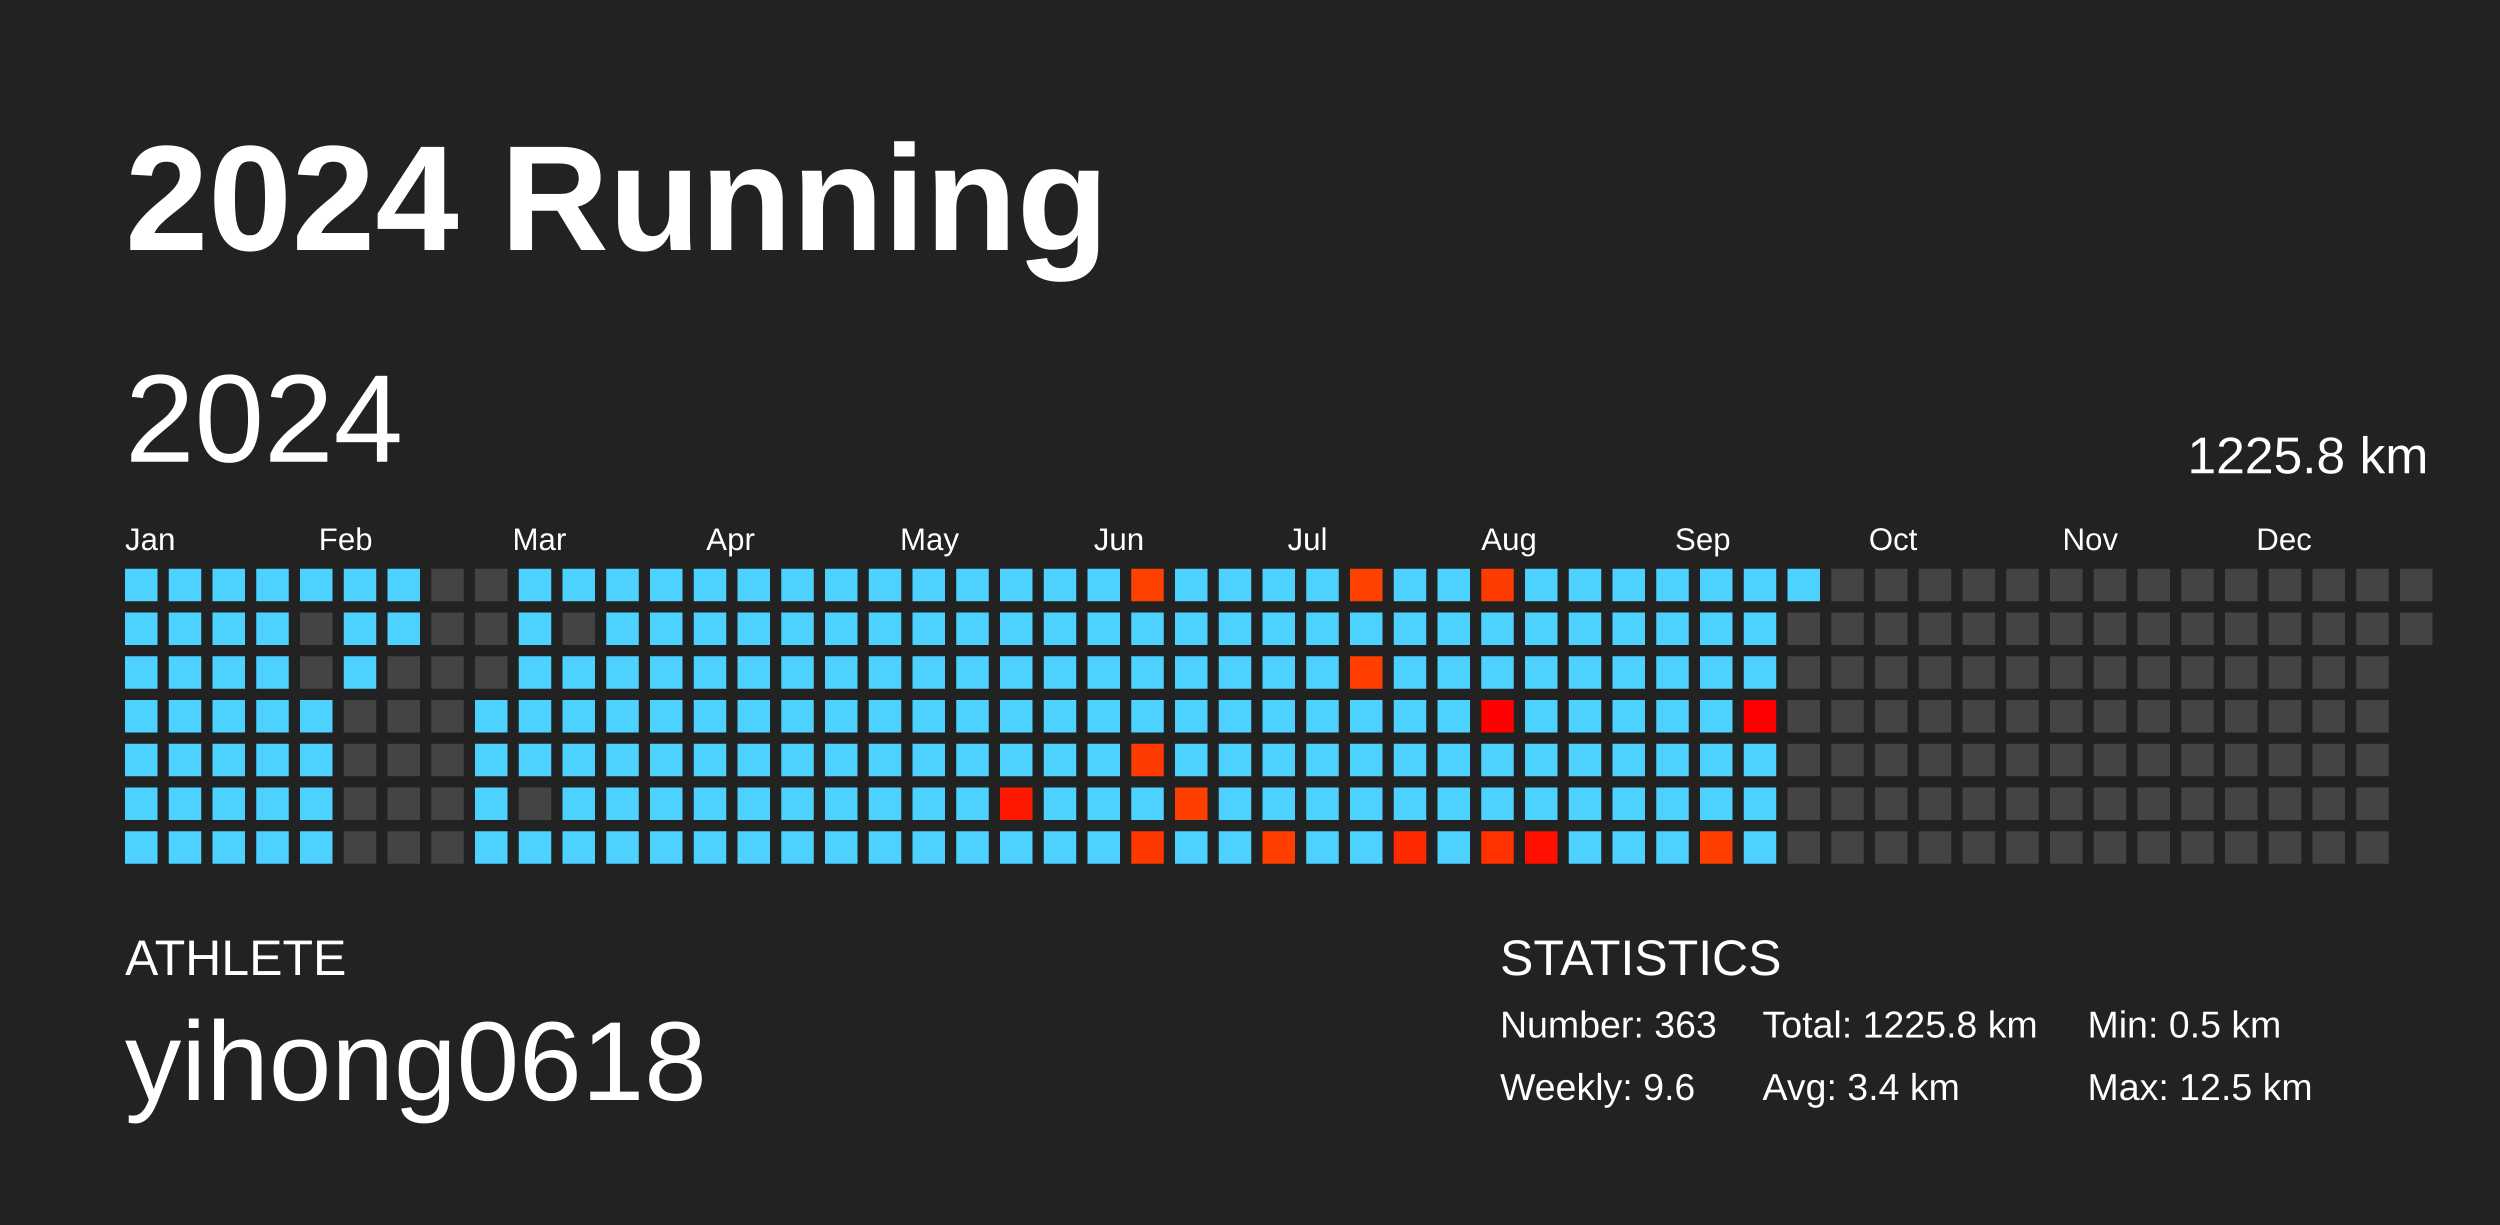
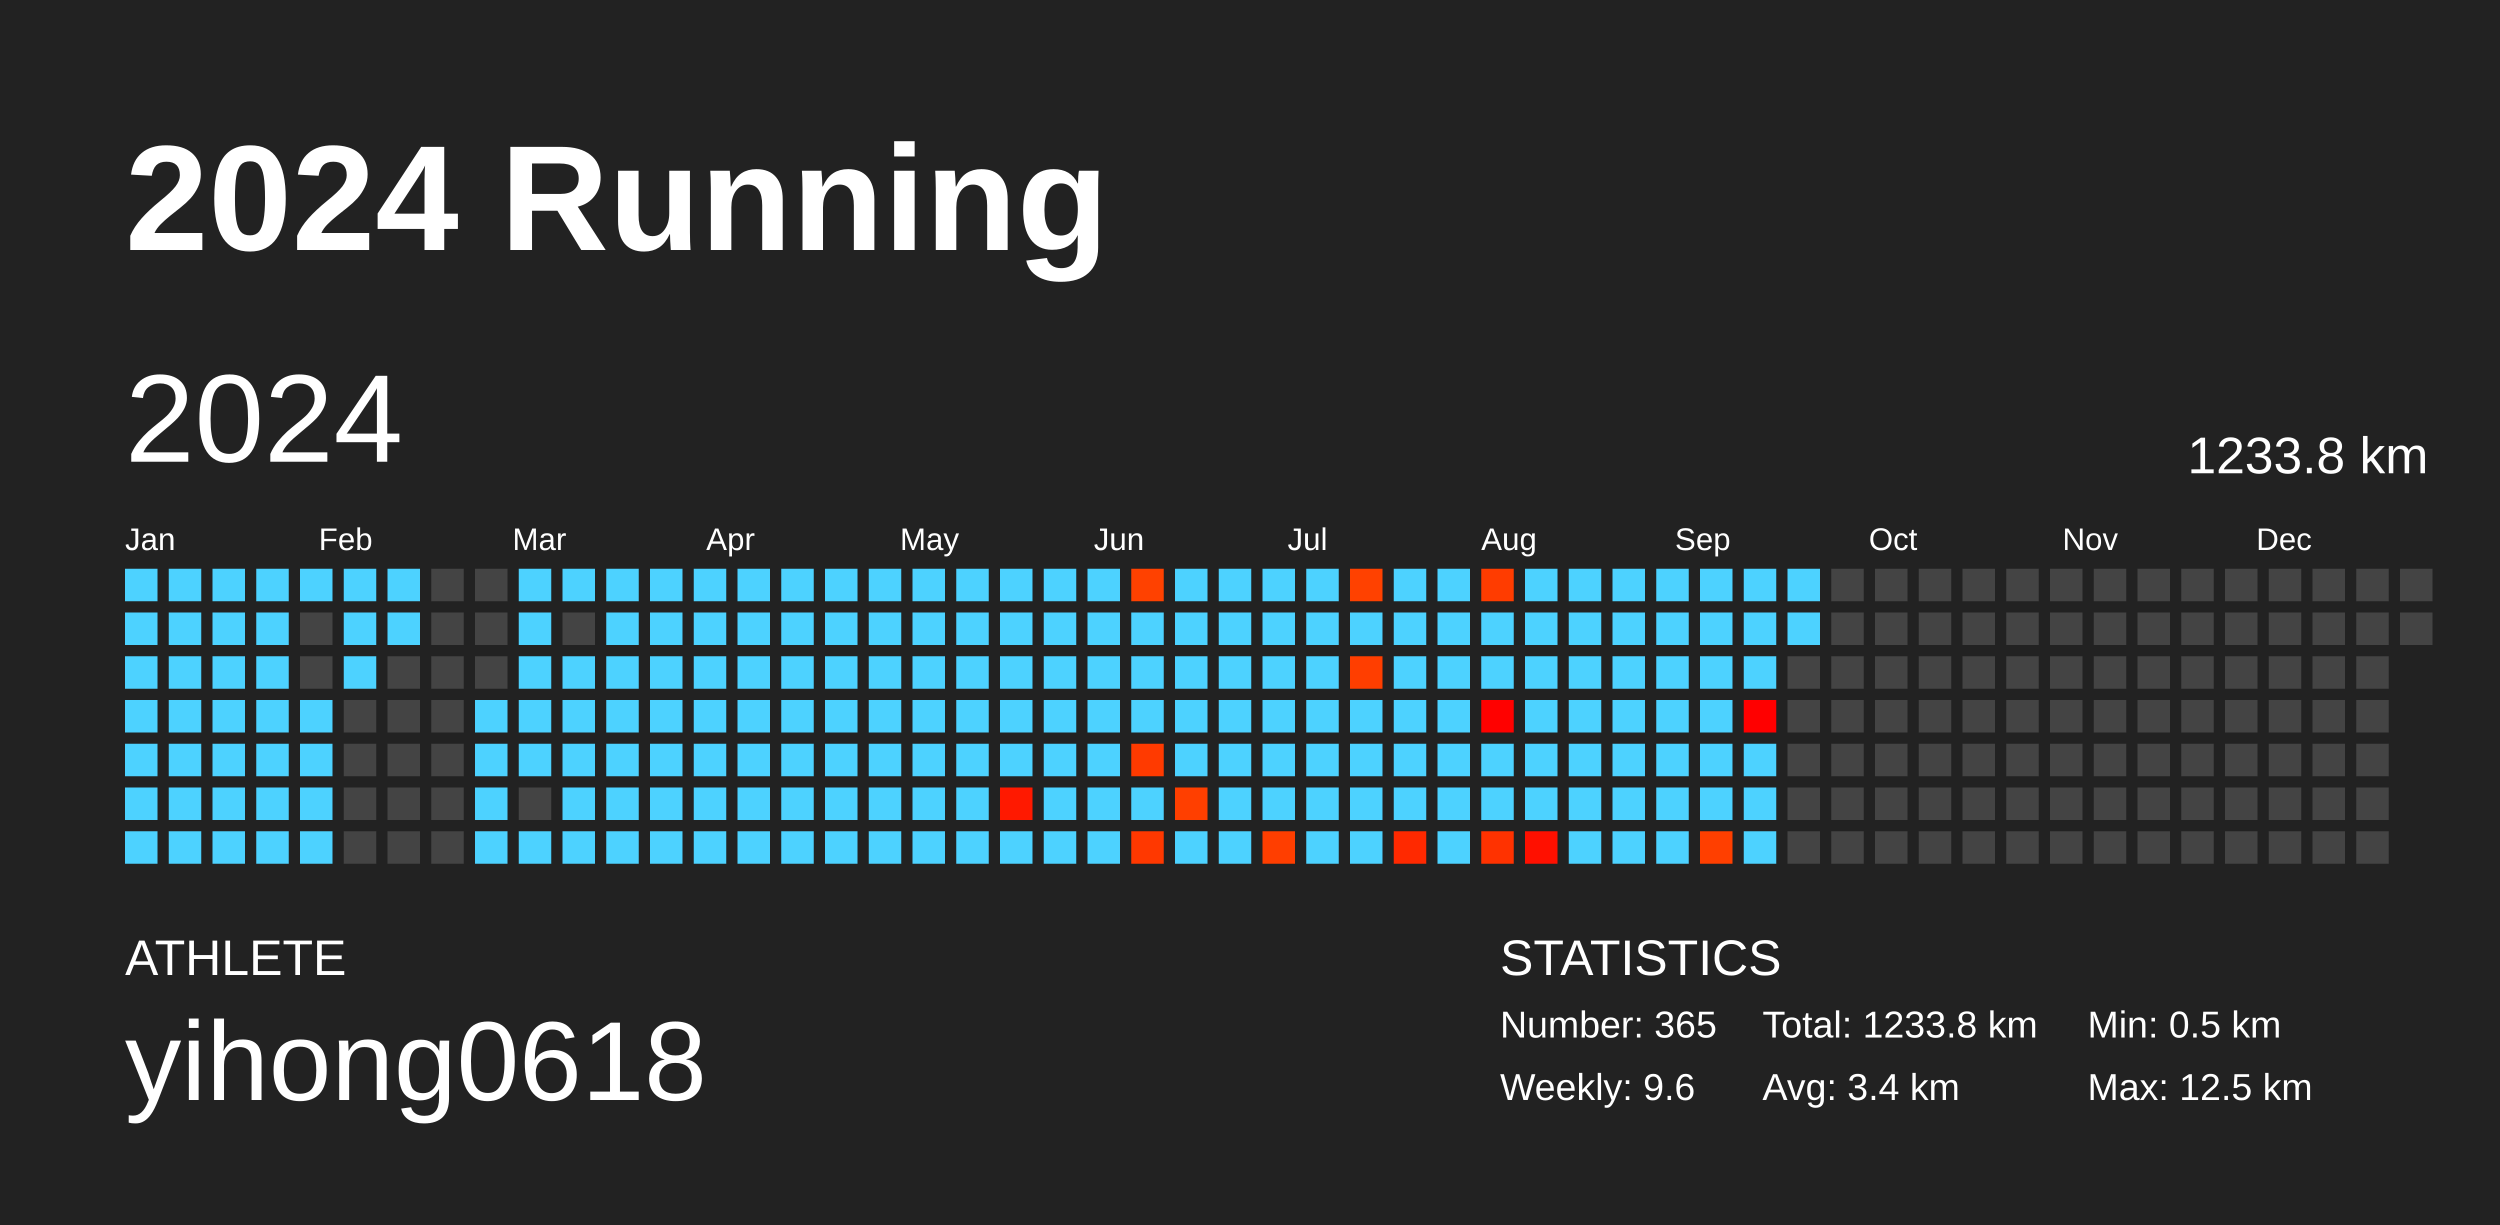
<svg xmlns="http://www.w3.org/2000/svg" baseProfile="full" height="98mm" version="1.1" viewBox="0,0,200,98" width="200mm">
  <defs />
  <rect fill="#222222" height="98" width="200" x="0" y="0" />
  <text fill="#FFFFFF" style="font-size:12px; font-family:Arial; font-weight:bold;" x="10" y="20">2024 Running</text>
  <text fill="#FFFFFF" style="font-size:4px; font-family:Arial" x="10" y="78">ATHLETE</text>
  <text fill="#FFFFFF" style="font-size:9px; font-family:Arial" x="10" y="88">yihong0618</text>
  <text fill="#FFFFFF" style="font-size:4px; font-family:Arial" x="120" y="78">STATISTICS</text>
-   <text fill="#FFFFFF" style="font-size:3px; font-family:Arial" x="120" y="83">Number: 363</text>
+   <text fill="#FFFFFF" style="font-size:3px; font-family:Arial" x="120" y="83">Number: 365</text>
  <text fill="#FFFFFF" style="font-size:3px; font-family:Arial" x="120" y="88">Weekly: 9.6</text>
-   <text fill="#FFFFFF" style="font-size:3px; font-family:Arial" x="141" y="83">Total: 1225.8 km</text>
+   <text fill="#FFFFFF" style="font-size:3px; font-family:Arial" x="141" y="83">Total: 1233.8 km</text>
  <text fill="#FFFFFF" style="font-size:3px; font-family:Arial" x="141" y="88">Avg: 3.4 km</text>
  <text fill="#FFFFFF" style="font-size:3px; font-family:Arial" x="167" y="83">Min: 0.5 km</text>
  <text fill="#FFFFFF" style="font-size:3px; font-family:Arial" x="167" y="88">Max: 12.5 km</text>
  <text dominant-baseline="hanging" fill="#FFFFFF" style="font-size:10.0px; font-family:Arial;" x="10" y="30">2024</text>
-   <text dominant-baseline="hanging" fill="#FFFFFF" style="font-size:4.125px; font-family:Arial;" x="175" y="35">1225.8 km</text>
+   <text dominant-baseline="hanging" fill="#FFFFFF" style="font-size:4.125px; font-family:Arial;" x="175" y="35">1233.8 km</text>
  <text fill="#FFFFFF" style="font-size:2.5px; font-family:Arial" x="10.0" y="44">Jan</text>
  <text fill="#FFFFFF" style="font-size:2.5px; font-family:Arial" x="25.5" y="44">Feb</text>
  <text fill="#FFFFFF" style="font-size:2.5px; font-family:Arial" x="41.0" y="44">Mar</text>
  <text fill="#FFFFFF" style="font-size:2.5px; font-family:Arial" x="56.5" y="44">Apr</text>
  <text fill="#FFFFFF" style="font-size:2.5px; font-family:Arial" x="72.0" y="44">May</text>
  <text fill="#FFFFFF" style="font-size:2.5px; font-family:Arial" x="87.5" y="44">Jun</text>
  <text fill="#FFFFFF" style="font-size:2.5px; font-family:Arial" x="103.0" y="44">Jul</text>
  <text fill="#FFFFFF" style="font-size:2.5px; font-family:Arial" x="118.5" y="44">Aug</text>
  <text fill="#FFFFFF" style="font-size:2.5px; font-family:Arial" x="134.0" y="44">Sep</text>
  <text fill="#FFFFFF" style="font-size:2.5px; font-family:Arial" x="149.5" y="44">Oct</text>
  <text fill="#FFFFFF" style="font-size:2.5px; font-family:Arial" x="165.0" y="44">Nov</text>
  <text fill="#FFFFFF" style="font-size:2.5px; font-family:Arial" x="180.5" y="44">Dec</text>
  <rect fill="#4dd2ff" height="2.6" width="2.6" x="10.0" y="45.5" />
  <rect fill="#4dd2ff" height="2.6" width="2.6" x="10.0" y="49.0" />
  <rect fill="#4dd2ff" height="2.6" width="2.6" x="10.0" y="52.5" />
  <rect fill="#4dd2ff" height="2.6" width="2.6" x="10.0" y="56.0" />
  <rect fill="#4dd2ff" height="2.6" width="2.6" x="10.0" y="59.5" />
  <rect fill="#4dd2ff" height="2.6" width="2.6" x="10.0" y="63.0" />
  <rect fill="#4dd2ff" height="2.6" width="2.6" x="10.0" y="66.5" />
  <rect fill="#4dd2ff" height="2.6" width="2.6" x="13.5" y="45.5" />
  <rect fill="#4dd2ff" height="2.6" width="2.6" x="13.5" y="49.0" />
  <rect fill="#4dd2ff" height="2.6" width="2.6" x="13.5" y="52.5" />
  <rect fill="#4dd2ff" height="2.6" width="2.6" x="13.5" y="56.0" />
  <rect fill="#4dd2ff" height="2.6" width="2.6" x="13.5" y="59.5" />
  <rect fill="#4dd2ff" height="2.6" width="2.6" x="13.5" y="63.0" />
  <rect fill="#4dd2ff" height="2.6" width="2.6" x="13.5" y="66.5" />
  <rect fill="#4dd2ff" height="2.6" width="2.6" x="17.0" y="45.5" />
  <rect fill="#4dd2ff" height="2.6" width="2.6" x="17.0" y="49.0" />
  <rect fill="#4dd2ff" height="2.6" width="2.6" x="17.0" y="52.5" />
  <rect fill="#4dd2ff" height="2.6" width="2.6" x="17.0" y="56.0" />
  <rect fill="#4dd2ff" height="2.6" width="2.6" x="17.0" y="59.5" />
  <rect fill="#4dd2ff" height="2.6" width="2.6" x="17.0" y="63.0" />
  <rect fill="#4dd2ff" height="2.6" width="2.6" x="17.0" y="66.5" />
  <rect fill="#4dd2ff" height="2.6" width="2.6" x="20.5" y="45.5" />
  <rect fill="#4dd2ff" height="2.6" width="2.6" x="20.5" y="49.0" />
  <rect fill="#4dd2ff" height="2.6" width="2.6" x="20.5" y="52.5" />
  <rect fill="#4dd2ff" height="2.6" width="2.6" x="20.5" y="56.0" />
  <rect fill="#4dd2ff" height="2.6" width="2.6" x="20.5" y="59.5" />
  <rect fill="#4dd2ff" height="2.6" width="2.6" x="20.5" y="63.0" />
  <rect fill="#4dd2ff" height="2.6" width="2.6" x="20.5" y="66.5" />
  <rect fill="#4dd2ff" height="2.6" width="2.6" x="24.0" y="45.5" />
  <rect fill="#444444" height="2.6" width="2.6" x="24.0" y="49.0" />
  <rect fill="#444444" height="2.6" width="2.6" x="24.0" y="52.5" />
  <rect fill="#4dd2ff" height="2.6" width="2.6" x="24.0" y="56.0" />
  <rect fill="#4dd2ff" height="2.6" width="2.6" x="24.0" y="59.5" />
  <rect fill="#4dd2ff" height="2.6" width="2.6" x="24.0" y="63.0" />
  <rect fill="#4dd2ff" height="2.6" width="2.6" x="24.0" y="66.5" />
  <rect fill="#4dd2ff" height="2.6" width="2.6" x="27.5" y="45.5" />
  <rect fill="#4dd2ff" height="2.6" width="2.6" x="27.5" y="49.0" />
  <rect fill="#4dd2ff" height="2.6" width="2.6" x="27.5" y="52.5" />
  <rect fill="#444444" height="2.6" width="2.6" x="27.5" y="56.0" />
  <rect fill="#444444" height="2.6" width="2.6" x="27.5" y="59.5" />
  <rect fill="#444444" height="2.6" width="2.6" x="27.5" y="63.0" />
  <rect fill="#444444" height="2.6" width="2.6" x="27.5" y="66.5" />
  <rect fill="#4dd2ff" height="2.6" width="2.6" x="31.0" y="45.5" />
  <rect fill="#4dd2ff" height="2.6" width="2.6" x="31.0" y="49.0" />
  <rect fill="#444444" height="2.6" width="2.6" x="31.0" y="52.5" />
  <rect fill="#444444" height="2.6" width="2.6" x="31.0" y="56.0" />
  <rect fill="#444444" height="2.6" width="2.6" x="31.0" y="59.5" />
  <rect fill="#444444" height="2.6" width="2.6" x="31.0" y="63.0" />
  <rect fill="#444444" height="2.6" width="2.6" x="31.0" y="66.5" />
  <rect fill="#444444" height="2.6" width="2.6" x="34.5" y="45.5" />
  <rect fill="#444444" height="2.6" width="2.6" x="34.5" y="49.0" />
  <rect fill="#444444" height="2.6" width="2.6" x="34.5" y="52.5" />
  <rect fill="#444444" height="2.6" width="2.6" x="34.5" y="56.0" />
  <rect fill="#444444" height="2.6" width="2.6" x="34.5" y="59.5" />
  <rect fill="#444444" height="2.6" width="2.6" x="34.5" y="63.0" />
  <rect fill="#444444" height="2.6" width="2.6" x="34.5" y="66.5" />
  <rect fill="#444444" height="2.6" width="2.6" x="38.0" y="45.5" />
  <rect fill="#444444" height="2.6" width="2.6" x="38.0" y="49.0" />
  <rect fill="#444444" height="2.6" width="2.6" x="38.0" y="52.5" />
  <rect fill="#4dd2ff" height="2.6" width="2.6" x="38.0" y="56.0" />
  <rect fill="#4dd2ff" height="2.6" width="2.6" x="38.0" y="59.5" />
  <rect fill="#4dd2ff" height="2.6" width="2.6" x="38.0" y="63.0" />
  <rect fill="#4dd2ff" height="2.6" width="2.6" x="38.0" y="66.5" />
  <rect fill="#4dd2ff" height="2.6" width="2.6" x="41.5" y="45.5" />
  <rect fill="#4dd2ff" height="2.6" width="2.6" x="41.5" y="49.0" />
  <rect fill="#4dd2ff" height="2.6" width="2.6" x="41.5" y="52.5" />
  <rect fill="#4dd2ff" height="2.6" width="2.6" x="41.5" y="56.0" />
  <rect fill="#4dd2ff" height="2.6" width="2.6" x="41.5" y="59.5" />
  <rect fill="#444444" height="2.6" width="2.6" x="41.5" y="63.0" />
  <rect fill="#4dd2ff" height="2.6" width="2.6" x="41.5" y="66.5" />
  <rect fill="#4dd2ff" height="2.6" width="2.6" x="45.0" y="45.5" />
  <rect fill="#444444" height="2.6" width="2.6" x="45.0" y="49.0" />
  <rect fill="#4dd2ff" height="2.6" width="2.6" x="45.0" y="52.5" />
  <rect fill="#4dd2ff" height="2.6" width="2.6" x="45.0" y="56.0" />
  <rect fill="#4dd2ff" height="2.6" width="2.6" x="45.0" y="59.5" />
  <rect fill="#4dd2ff" height="2.6" width="2.6" x="45.0" y="63.0" />
  <rect fill="#4dd2ff" height="2.6" width="2.6" x="45.0" y="66.5" />
  <rect fill="#4dd2ff" height="2.6" width="2.6" x="48.5" y="45.5" />
  <rect fill="#4dd2ff" height="2.6" width="2.6" x="48.5" y="49.0" />
  <rect fill="#4dd2ff" height="2.6" width="2.6" x="48.5" y="52.5" />
  <rect fill="#4dd2ff" height="2.6" width="2.6" x="48.5" y="56.0" />
  <rect fill="#4dd2ff" height="2.6" width="2.6" x="48.5" y="59.5" />
  <rect fill="#4dd2ff" height="2.6" width="2.6" x="48.5" y="63.0" />
  <rect fill="#4dd2ff" height="2.6" width="2.6" x="48.5" y="66.5" />
  <rect fill="#4dd2ff" height="2.6" width="2.6" x="52.0" y="45.5" />
  <rect fill="#4dd2ff" height="2.6" width="2.6" x="52.0" y="49.0" />
  <rect fill="#4dd2ff" height="2.6" width="2.6" x="52.0" y="52.5" />
  <rect fill="#4dd2ff" height="2.6" width="2.6" x="52.0" y="56.0" />
  <rect fill="#4dd2ff" height="2.6" width="2.6" x="52.0" y="59.5" />
  <rect fill="#4dd2ff" height="2.6" width="2.6" x="52.0" y="63.0" />
  <rect fill="#4dd2ff" height="2.6" width="2.6" x="52.0" y="66.5" />
  <rect fill="#4dd2ff" height="2.6" width="2.6" x="55.5" y="45.5" />
  <rect fill="#4dd2ff" height="2.6" width="2.6" x="55.5" y="49.0" />
  <rect fill="#4dd2ff" height="2.6" width="2.6" x="55.5" y="52.5" />
  <rect fill="#4dd2ff" height="2.6" width="2.6" x="55.5" y="56.0" />
  <rect fill="#4dd2ff" height="2.6" width="2.6" x="55.5" y="59.5" />
  <rect fill="#4dd2ff" height="2.6" width="2.6" x="55.5" y="63.0" />
  <rect fill="#4dd2ff" height="2.6" width="2.6" x="55.5" y="66.5" />
  <rect fill="#4dd2ff" height="2.6" width="2.6" x="59.0" y="45.5" />
  <rect fill="#4dd2ff" height="2.6" width="2.6" x="59.0" y="49.0" />
  <rect fill="#4dd2ff" height="2.6" width="2.6" x="59.0" y="52.5" />
  <rect fill="#4dd2ff" height="2.6" width="2.6" x="59.0" y="56.0" />
  <rect fill="#4dd2ff" height="2.6" width="2.6" x="59.0" y="59.5" />
  <rect fill="#4dd2ff" height="2.6" width="2.6" x="59.0" y="63.0" />
  <rect fill="#4dd2ff" height="2.6" width="2.6" x="59.0" y="66.5" />
  <rect fill="#4dd2ff" height="2.6" width="2.6" x="62.5" y="45.5" />
  <rect fill="#4dd2ff" height="2.6" width="2.6" x="62.5" y="49.0" />
  <rect fill="#4dd2ff" height="2.6" width="2.6" x="62.5" y="52.5" />
  <rect fill="#4dd2ff" height="2.6" width="2.6" x="62.5" y="56.0" />
  <rect fill="#4dd2ff" height="2.6" width="2.6" x="62.5" y="59.5" />
  <rect fill="#4dd2ff" height="2.6" width="2.6" x="62.5" y="63.0" />
  <rect fill="#4dd2ff" height="2.6" width="2.6" x="62.5" y="66.5" />
  <rect fill="#4dd2ff" height="2.6" width="2.6" x="66.0" y="45.5" />
  <rect fill="#4dd2ff" height="2.6" width="2.6" x="66.0" y="49.0" />
  <rect fill="#4dd2ff" height="2.6" width="2.6" x="66.0" y="52.5" />
  <rect fill="#4dd2ff" height="2.6" width="2.6" x="66.0" y="56.0" />
  <rect fill="#4dd2ff" height="2.6" width="2.6" x="66.0" y="59.5" />
  <rect fill="#4dd2ff" height="2.6" width="2.6" x="66.0" y="63.0" />
  <rect fill="#4dd2ff" height="2.6" width="2.6" x="66.0" y="66.5" />
  <rect fill="#4dd2ff" height="2.6" width="2.6" x="69.5" y="45.5" />
  <rect fill="#4dd2ff" height="2.6" width="2.6" x="69.5" y="49.0" />
  <rect fill="#4dd2ff" height="2.6" width="2.6" x="69.5" y="52.5" />
  <rect fill="#4dd2ff" height="2.6" width="2.6" x="69.5" y="56.0" />
  <rect fill="#4dd2ff" height="2.6" width="2.6" x="69.5" y="59.5" />
  <rect fill="#4dd2ff" height="2.6" width="2.6" x="69.5" y="63.0" />
  <rect fill="#4dd2ff" height="2.6" width="2.6" x="69.5" y="66.5" />
  <rect fill="#4dd2ff" height="2.6" width="2.6" x="73.0" y="45.5" />
  <rect fill="#4dd2ff" height="2.6" width="2.6" x="73.0" y="49.0" />
  <rect fill="#4dd2ff" height="2.6" width="2.6" x="73.0" y="52.5" />
  <rect fill="#4dd2ff" height="2.6" width="2.6" x="73.0" y="56.0" />
  <rect fill="#4dd2ff" height="2.6" width="2.6" x="73.0" y="59.5" />
  <rect fill="#4dd2ff" height="2.6" width="2.6" x="73.0" y="63.0" />
  <rect fill="#4dd2ff" height="2.6" width="2.6" x="73.0" y="66.5" />
  <rect fill="#4dd2ff" height="2.6" width="2.6" x="76.5" y="45.5" />
  <rect fill="#4dd2ff" height="2.6" width="2.6" x="76.5" y="49.0" />
  <rect fill="#4dd2ff" height="2.6" width="2.6" x="76.5" y="52.5" />
  <rect fill="#4dd2ff" height="2.6" width="2.6" x="76.5" y="56.0" />
  <rect fill="#4dd2ff" height="2.6" width="2.6" x="76.5" y="59.5" />
  <rect fill="#4dd2ff" height="2.6" width="2.6" x="76.5" y="63.0" />
  <rect fill="#4dd2ff" height="2.6" width="2.6" x="76.5" y="66.5" />
  <rect fill="#4dd2ff" height="2.6" width="2.6" x="80.0" y="45.5" />
  <rect fill="#4dd2ff" height="2.6" width="2.6" x="80.0" y="49.0" />
  <rect fill="#4dd2ff" height="2.6" width="2.6" x="80.0" y="52.5" />
  <rect fill="#4dd2ff" height="2.6" width="2.6" x="80.0" y="56.0" />
  <rect fill="#4dd2ff" height="2.6" width="2.6" x="80.0" y="59.5" />
  <rect fill="#ff1900" height="2.6" width="2.6" x="80.0" y="63.0" />
  <rect fill="#4dd2ff" height="2.6" width="2.6" x="80.0" y="66.5" />
  <rect fill="#4dd2ff" height="2.6" width="2.6" x="83.5" y="45.5" />
  <rect fill="#4dd2ff" height="2.6" width="2.6" x="83.5" y="49.0" />
  <rect fill="#4dd2ff" height="2.6" width="2.6" x="83.5" y="52.5" />
  <rect fill="#4dd2ff" height="2.6" width="2.6" x="83.5" y="56.0" />
  <rect fill="#4dd2ff" height="2.6" width="2.6" x="83.5" y="59.5" />
  <rect fill="#4dd2ff" height="2.6" width="2.6" x="83.5" y="63.0" />
  <rect fill="#4dd2ff" height="2.6" width="2.6" x="83.5" y="66.5" />
  <rect fill="#4dd2ff" height="2.6" width="2.6" x="87.0" y="45.5" />
  <rect fill="#4dd2ff" height="2.6" width="2.6" x="87.0" y="49.0" />
  <rect fill="#4dd2ff" height="2.6" width="2.6" x="87.0" y="52.5" />
  <rect fill="#4dd2ff" height="2.6" width="2.6" x="87.0" y="56.0" />
  <rect fill="#4dd2ff" height="2.6" width="2.6" x="87.0" y="59.5" />
  <rect fill="#4dd2ff" height="2.6" width="2.6" x="87.0" y="63.0" />
  <rect fill="#4dd2ff" height="2.6" width="2.6" x="87.0" y="66.5" />
  <rect fill="#ff4100" height="2.6" width="2.6" x="90.5" y="45.5" />
  <rect fill="#4dd2ff" height="2.6" width="2.6" x="90.5" y="49.0" />
  <rect fill="#4dd2ff" height="2.6" width="2.6" x="90.5" y="52.5" />
  <rect fill="#4dd2ff" height="2.6" width="2.6" x="90.5" y="56.0" />
  <rect fill="#ff3a00" height="2.6" width="2.6" x="90.5" y="59.5" />
  <rect fill="#4dd2ff" height="2.6" width="2.6" x="90.5" y="63.0" />
  <rect fill="#ff3800" height="2.6" width="2.6" x="90.5" y="66.5" />
  <rect fill="#4dd2ff" height="2.6" width="2.6" x="94.0" y="45.5" />
  <rect fill="#4dd2ff" height="2.6" width="2.6" x="94.0" y="49.0" />
  <rect fill="#4dd2ff" height="2.6" width="2.6" x="94.0" y="52.5" />
  <rect fill="#4dd2ff" height="2.6" width="2.6" x="94.0" y="56.0" />
  <rect fill="#4dd2ff" height="2.6" width="2.6" x="94.0" y="59.5" />
  <rect fill="#ff3f00" height="2.6" width="2.6" x="94.0" y="63.0" />
  <rect fill="#4dd2ff" height="2.6" width="2.6" x="94.0" y="66.5" />
  <rect fill="#4dd2ff" height="2.6" width="2.6" x="97.5" y="45.5" />
  <rect fill="#4dd2ff" height="2.6" width="2.6" x="97.5" y="49.0" />
  <rect fill="#4dd2ff" height="2.6" width="2.6" x="97.5" y="52.5" />
  <rect fill="#4dd2ff" height="2.6" width="2.6" x="97.5" y="56.0" />
  <rect fill="#4dd2ff" height="2.6" width="2.6" x="97.5" y="59.5" />
  <rect fill="#4dd2ff" height="2.6" width="2.6" x="97.5" y="63.0" />
  <rect fill="#4dd2ff" height="2.6" width="2.6" x="97.5" y="66.5" />
  <rect fill="#4dd2ff" height="2.6" width="2.6" x="101.0" y="45.5" />
  <rect fill="#4dd2ff" height="2.6" width="2.6" x="101.0" y="49.0" />
  <rect fill="#4dd2ff" height="2.6" width="2.6" x="101.0" y="52.5" />
  <rect fill="#4dd2ff" height="2.6" width="2.6" x="101.0" y="56.0" />
  <rect fill="#4dd2ff" height="2.6" width="2.6" x="101.0" y="59.5" />
  <rect fill="#4dd2ff" height="2.6" width="2.6" x="101.0" y="63.0" />
  <rect fill="#ff3e00" height="2.6" width="2.6" x="101.0" y="66.5" />
  <rect fill="#4dd2ff" height="2.6" width="2.6" x="104.5" y="45.5" />
  <rect fill="#4dd2ff" height="2.6" width="2.6" x="104.5" y="49.0" />
  <rect fill="#4dd2ff" height="2.6" width="2.6" x="104.5" y="52.5" />
  <rect fill="#4dd2ff" height="2.6" width="2.6" x="104.5" y="56.0" />
  <rect fill="#4dd2ff" height="2.6" width="2.6" x="104.5" y="59.5" />
  <rect fill="#4dd2ff" height="2.6" width="2.6" x="104.5" y="63.0" />
  <rect fill="#4dd2ff" height="2.6" width="2.6" x="104.5" y="66.5" />
  <rect fill="#ff4100" height="2.6" width="2.6" x="108.0" y="45.5" />
  <rect fill="#4dd2ff" height="2.6" width="2.6" x="108.0" y="49.0" />
  <rect fill="#ff3e00" height="2.6" width="2.6" x="108.0" y="52.5" />
  <rect fill="#4dd2ff" height="2.6" width="2.6" x="108.0" y="56.0" />
  <rect fill="#4dd2ff" height="2.6" width="2.6" x="108.0" y="59.5" />
  <rect fill="#4dd2ff" height="2.6" width="2.6" x="108.0" y="63.0" />
  <rect fill="#4dd2ff" height="2.6" width="2.6" x="108.0" y="66.5" />
  <rect fill="#4dd2ff" height="2.6" width="2.6" x="111.5" y="45.5" />
  <rect fill="#4dd2ff" height="2.6" width="2.6" x="111.5" y="49.0" />
  <rect fill="#4dd2ff" height="2.6" width="2.6" x="111.5" y="52.5" />
  <rect fill="#4dd2ff" height="2.6" width="2.6" x="111.5" y="56.0" />
  <rect fill="#4dd2ff" height="2.6" width="2.6" x="111.5" y="59.5" />
  <rect fill="#4dd2ff" height="2.6" width="2.6" x="111.5" y="63.0" />
  <rect fill="#ff2900" height="2.6" width="2.6" x="111.5" y="66.5" />
  <rect fill="#4dd2ff" height="2.6" width="2.6" x="115.0" y="45.5" />
  <rect fill="#4dd2ff" height="2.6" width="2.6" x="115.0" y="49.0" />
  <rect fill="#4dd2ff" height="2.6" width="2.6" x="115.0" y="52.5" />
  <rect fill="#4dd2ff" height="2.6" width="2.6" x="115.0" y="56.0" />
  <rect fill="#4dd2ff" height="2.6" width="2.6" x="115.0" y="59.5" />
  <rect fill="#4dd2ff" height="2.6" width="2.6" x="115.0" y="63.0" />
  <rect fill="#4dd2ff" height="2.6" width="2.6" x="115.0" y="66.5" />
  <rect fill="#ff3c00" height="2.6" width="2.6" x="118.5" y="45.5" />
  <rect fill="#4dd2ff" height="2.6" width="2.6" x="118.5" y="49.0" />
  <rect fill="#4dd2ff" height="2.6" width="2.6" x="118.5" y="52.5" />
  <rect fill="#ff0100" height="2.6" width="2.6" x="118.5" y="56.0" />
  <rect fill="#4dd2ff" height="2.6" width="2.6" x="118.5" y="59.5" />
  <rect fill="#4dd2ff" height="2.6" width="2.6" x="118.5" y="63.0" />
  <rect fill="#ff3200" height="2.6" width="2.6" x="118.5" y="66.5" />
  <rect fill="#4dd2ff" height="2.6" width="2.6" x="122.0" y="45.5" />
  <rect fill="#4dd2ff" height="2.6" width="2.6" x="122.0" y="49.0" />
  <rect fill="#4dd2ff" height="2.6" width="2.6" x="122.0" y="52.5" />
  <rect fill="#4dd2ff" height="2.6" width="2.6" x="122.0" y="56.0" />
  <rect fill="#4dd2ff" height="2.6" width="2.6" x="122.0" y="59.5" />
  <rect fill="#4dd2ff" height="2.6" width="2.6" x="122.0" y="63.0" />
  <rect fill="#ff1000" height="2.6" width="2.6" x="122.0" y="66.5" />
  <rect fill="#4dd2ff" height="2.6" width="2.6" x="125.5" y="45.5" />
  <rect fill="#4dd2ff" height="2.6" width="2.6" x="125.5" y="49.0" />
  <rect fill="#4dd2ff" height="2.6" width="2.6" x="125.5" y="52.5" />
  <rect fill="#4dd2ff" height="2.6" width="2.6" x="125.5" y="56.0" />
  <rect fill="#4dd2ff" height="2.6" width="2.6" x="125.5" y="59.5" />
  <rect fill="#4dd2ff" height="2.6" width="2.6" x="125.5" y="63.0" />
  <rect fill="#4dd2ff" height="2.6" width="2.6" x="125.5" y="66.5" />
  <rect fill="#4dd2ff" height="2.6" width="2.6" x="129.0" y="45.5" />
  <rect fill="#4dd2ff" height="2.6" width="2.6" x="129.0" y="49.0" />
  <rect fill="#4dd2ff" height="2.6" width="2.6" x="129.0" y="52.5" />
  <rect fill="#4dd2ff" height="2.6" width="2.6" x="129.0" y="56.0" />
  <rect fill="#4dd2ff" height="2.6" width="2.6" x="129.0" y="59.5" />
  <rect fill="#4dd2ff" height="2.6" width="2.6" x="129.0" y="63.0" />
  <rect fill="#4dd2ff" height="2.6" width="2.6" x="129.0" y="66.5" />
  <rect fill="#4dd2ff" height="2.6" width="2.6" x="132.5" y="45.5" />
  <rect fill="#4dd2ff" height="2.6" width="2.6" x="132.5" y="49.0" />
  <rect fill="#4dd2ff" height="2.6" width="2.6" x="132.5" y="52.5" />
  <rect fill="#4dd2ff" height="2.6" width="2.6" x="132.5" y="56.0" />
  <rect fill="#4dd2ff" height="2.6" width="2.6" x="132.5" y="59.5" />
  <rect fill="#4dd2ff" height="2.6" width="2.6" x="132.5" y="63.0" />
  <rect fill="#4dd2ff" height="2.6" width="2.6" x="132.5" y="66.5" />
  <rect fill="#4dd2ff" height="2.6" width="2.6" x="136.0" y="45.5" />
  <rect fill="#4dd2ff" height="2.6" width="2.6" x="136.0" y="49.0" />
  <rect fill="#4dd2ff" height="2.6" width="2.6" x="136.0" y="52.5" />
  <rect fill="#4dd2ff" height="2.6" width="2.6" x="136.0" y="56.0" />
  <rect fill="#4dd2ff" height="2.6" width="2.6" x="136.0" y="59.5" />
  <rect fill="#4dd2ff" height="2.6" width="2.6" x="136.0" y="63.0" />
  <rect fill="#ff3f00" height="2.6" width="2.6" x="136.0" y="66.5" />
  <rect fill="#4dd2ff" height="2.6" width="2.6" x="139.5" y="45.5" />
  <rect fill="#4dd2ff" height="2.6" width="2.6" x="139.5" y="49.0" />
  <rect fill="#4dd2ff" height="2.6" width="2.6" x="139.5" y="52.5" />
  <rect fill="#ff0000" height="2.6" width="2.6" x="139.5" y="56.0" />
  <rect fill="#4dd2ff" height="2.6" width="2.6" x="139.5" y="59.5" />
  <rect fill="#4dd2ff" height="2.6" width="2.6" x="139.5" y="63.0" />
  <rect fill="#4dd2ff" height="2.6" width="2.6" x="139.5" y="66.5" />
  <rect fill="#4dd2ff" height="2.6" width="2.6" x="143.0" y="45.5" />
-   <rect fill="#444444" height="2.6" width="2.6" x="143.0" y="49.0" />
+   <rect fill="#4dd2ff" height="2.6" width="2.6" x="143.0" y="49.0" />
  <rect fill="#444444" height="2.6" width="2.6" x="143.0" y="52.5" />
  <rect fill="#444444" height="2.6" width="2.6" x="143.0" y="56.0" />
  <rect fill="#444444" height="2.6" width="2.6" x="143.0" y="59.5" />
  <rect fill="#444444" height="2.6" width="2.6" x="143.0" y="63.0" />
  <rect fill="#444444" height="2.6" width="2.6" x="143.0" y="66.5" />
  <rect fill="#444444" height="2.6" width="2.6" x="146.5" y="45.5" />
  <rect fill="#444444" height="2.6" width="2.6" x="146.5" y="49.0" />
  <rect fill="#444444" height="2.6" width="2.6" x="146.5" y="52.5" />
  <rect fill="#444444" height="2.6" width="2.6" x="146.5" y="56.0" />
  <rect fill="#444444" height="2.6" width="2.6" x="146.5" y="59.5" />
  <rect fill="#444444" height="2.6" width="2.6" x="146.5" y="63.0" />
  <rect fill="#444444" height="2.6" width="2.6" x="146.5" y="66.5" />
  <rect fill="#444444" height="2.6" width="2.6" x="150.0" y="45.5" />
  <rect fill="#444444" height="2.6" width="2.6" x="150.0" y="49.0" />
  <rect fill="#444444" height="2.6" width="2.6" x="150.0" y="52.5" />
  <rect fill="#444444" height="2.6" width="2.6" x="150.0" y="56.0" />
  <rect fill="#444444" height="2.6" width="2.6" x="150.0" y="59.5" />
  <rect fill="#444444" height="2.6" width="2.6" x="150.0" y="63.0" />
  <rect fill="#444444" height="2.6" width="2.6" x="150.0" y="66.5" />
  <rect fill="#444444" height="2.6" width="2.6" x="153.5" y="45.5" />
  <rect fill="#444444" height="2.6" width="2.6" x="153.5" y="49.0" />
  <rect fill="#444444" height="2.6" width="2.6" x="153.5" y="52.5" />
  <rect fill="#444444" height="2.6" width="2.6" x="153.5" y="56.0" />
  <rect fill="#444444" height="2.6" width="2.6" x="153.5" y="59.5" />
  <rect fill="#444444" height="2.6" width="2.6" x="153.5" y="63.0" />
  <rect fill="#444444" height="2.6" width="2.6" x="153.5" y="66.5" />
  <rect fill="#444444" height="2.6" width="2.6" x="157.0" y="45.5" />
  <rect fill="#444444" height="2.6" width="2.6" x="157.0" y="49.0" />
  <rect fill="#444444" height="2.6" width="2.6" x="157.0" y="52.5" />
  <rect fill="#444444" height="2.6" width="2.6" x="157.0" y="56.0" />
  <rect fill="#444444" height="2.6" width="2.6" x="157.0" y="59.5" />
  <rect fill="#444444" height="2.6" width="2.6" x="157.0" y="63.0" />
  <rect fill="#444444" height="2.6" width="2.6" x="157.0" y="66.5" />
  <rect fill="#444444" height="2.6" width="2.6" x="160.5" y="45.5" />
  <rect fill="#444444" height="2.6" width="2.6" x="160.5" y="49.0" />
  <rect fill="#444444" height="2.6" width="2.6" x="160.5" y="52.5" />
  <rect fill="#444444" height="2.6" width="2.6" x="160.5" y="56.0" />
  <rect fill="#444444" height="2.6" width="2.6" x="160.5" y="59.5" />
  <rect fill="#444444" height="2.6" width="2.6" x="160.5" y="63.0" />
  <rect fill="#444444" height="2.6" width="2.6" x="160.5" y="66.5" />
  <rect fill="#444444" height="2.6" width="2.6" x="164.0" y="45.5" />
  <rect fill="#444444" height="2.6" width="2.6" x="164.0" y="49.0" />
  <rect fill="#444444" height="2.6" width="2.6" x="164.0" y="52.5" />
  <rect fill="#444444" height="2.6" width="2.6" x="164.0" y="56.0" />
  <rect fill="#444444" height="2.6" width="2.6" x="164.0" y="59.5" />
  <rect fill="#444444" height="2.6" width="2.6" x="164.0" y="63.0" />
  <rect fill="#444444" height="2.6" width="2.6" x="164.0" y="66.5" />
  <rect fill="#444444" height="2.6" width="2.6" x="167.5" y="45.5" />
  <rect fill="#444444" height="2.6" width="2.6" x="167.5" y="49.0" />
  <rect fill="#444444" height="2.6" width="2.6" x="167.5" y="52.5" />
  <rect fill="#444444" height="2.6" width="2.6" x="167.5" y="56.0" />
  <rect fill="#444444" height="2.6" width="2.6" x="167.5" y="59.5" />
  <rect fill="#444444" height="2.6" width="2.6" x="167.5" y="63.0" />
  <rect fill="#444444" height="2.6" width="2.6" x="167.5" y="66.5" />
  <rect fill="#444444" height="2.6" width="2.6" x="171.0" y="45.5" />
  <rect fill="#444444" height="2.6" width="2.6" x="171.0" y="49.0" />
  <rect fill="#444444" height="2.6" width="2.6" x="171.0" y="52.5" />
  <rect fill="#444444" height="2.6" width="2.6" x="171.0" y="56.0" />
  <rect fill="#444444" height="2.6" width="2.6" x="171.0" y="59.5" />
  <rect fill="#444444" height="2.6" width="2.6" x="171.0" y="63.0" />
  <rect fill="#444444" height="2.6" width="2.6" x="171.0" y="66.5" />
  <rect fill="#444444" height="2.6" width="2.6" x="174.5" y="45.5" />
  <rect fill="#444444" height="2.6" width="2.6" x="174.5" y="49.0" />
  <rect fill="#444444" height="2.6" width="2.6" x="174.5" y="52.5" />
  <rect fill="#444444" height="2.6" width="2.6" x="174.5" y="56.0" />
  <rect fill="#444444" height="2.6" width="2.6" x="174.5" y="59.5" />
  <rect fill="#444444" height="2.6" width="2.6" x="174.5" y="63.0" />
  <rect fill="#444444" height="2.6" width="2.6" x="174.5" y="66.5" />
  <rect fill="#444444" height="2.6" width="2.6" x="178.0" y="45.5" />
  <rect fill="#444444" height="2.6" width="2.6" x="178.0" y="49.0" />
  <rect fill="#444444" height="2.6" width="2.6" x="178.0" y="52.5" />
  <rect fill="#444444" height="2.6" width="2.6" x="178.0" y="56.0" />
  <rect fill="#444444" height="2.6" width="2.6" x="178.0" y="59.5" />
  <rect fill="#444444" height="2.6" width="2.6" x="178.0" y="63.0" />
  <rect fill="#444444" height="2.6" width="2.6" x="178.0" y="66.5" />
  <rect fill="#444444" height="2.6" width="2.6" x="181.5" y="45.5" />
  <rect fill="#444444" height="2.6" width="2.6" x="181.5" y="49.0" />
  <rect fill="#444444" height="2.6" width="2.6" x="181.5" y="52.5" />
  <rect fill="#444444" height="2.6" width="2.6" x="181.5" y="56.0" />
  <rect fill="#444444" height="2.6" width="2.6" x="181.5" y="59.5" />
  <rect fill="#444444" height="2.6" width="2.6" x="181.5" y="63.0" />
  <rect fill="#444444" height="2.6" width="2.6" x="181.5" y="66.5" />
  <rect fill="#444444" height="2.6" width="2.6" x="185.0" y="45.5" />
  <rect fill="#444444" height="2.6" width="2.6" x="185.0" y="49.0" />
  <rect fill="#444444" height="2.6" width="2.6" x="185.0" y="52.5" />
  <rect fill="#444444" height="2.6" width="2.6" x="185.0" y="56.0" />
  <rect fill="#444444" height="2.6" width="2.6" x="185.0" y="59.5" />
  <rect fill="#444444" height="2.6" width="2.6" x="185.0" y="63.0" />
  <rect fill="#444444" height="2.6" width="2.6" x="185.0" y="66.5" />
  <rect fill="#444444" height="2.6" width="2.6" x="188.5" y="45.5" />
  <rect fill="#444444" height="2.6" width="2.6" x="188.5" y="49.0" />
  <rect fill="#444444" height="2.6" width="2.6" x="188.5" y="52.5" />
  <rect fill="#444444" height="2.6" width="2.6" x="188.5" y="56.0" />
  <rect fill="#444444" height="2.6" width="2.6" x="188.5" y="59.5" />
  <rect fill="#444444" height="2.6" width="2.6" x="188.5" y="63.0" />
  <rect fill="#444444" height="2.6" width="2.6" x="188.5" y="66.5" />
  <rect fill="#444444" height="2.6" width="2.6" x="192.0" y="45.5" />
  <rect fill="#444444" height="2.6" width="2.6" x="192.0" y="49.0" />
</svg>
